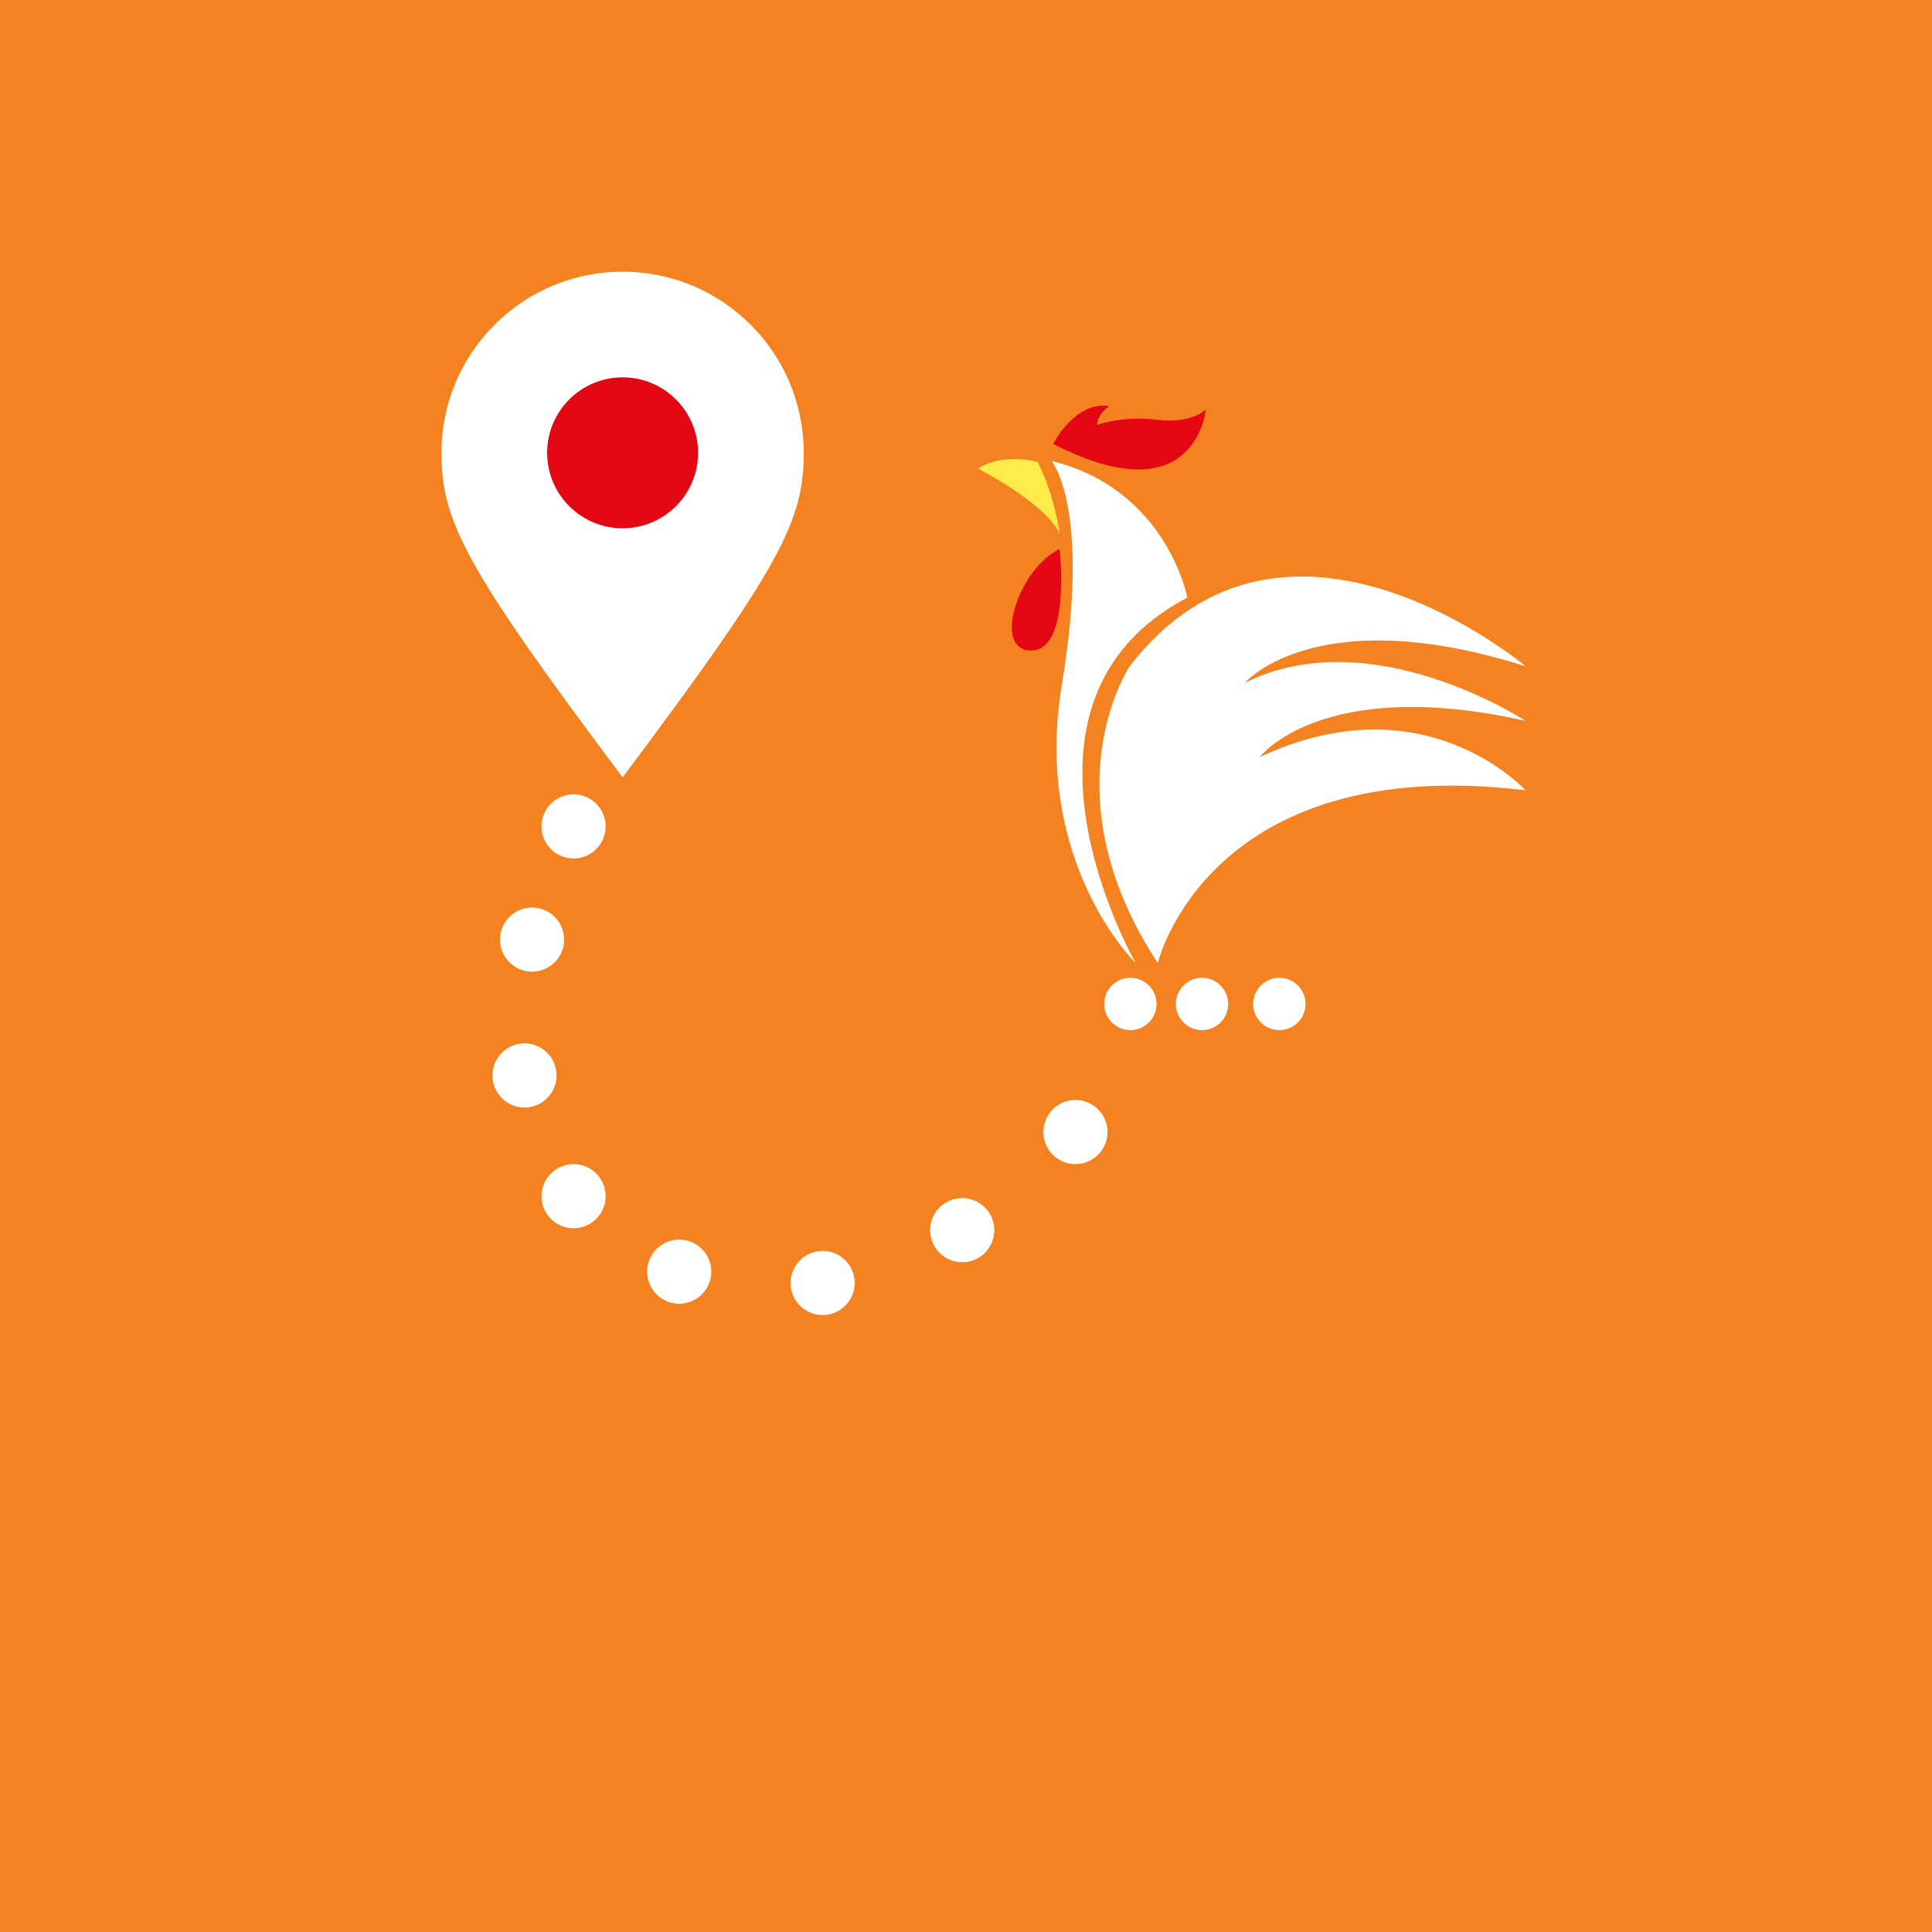
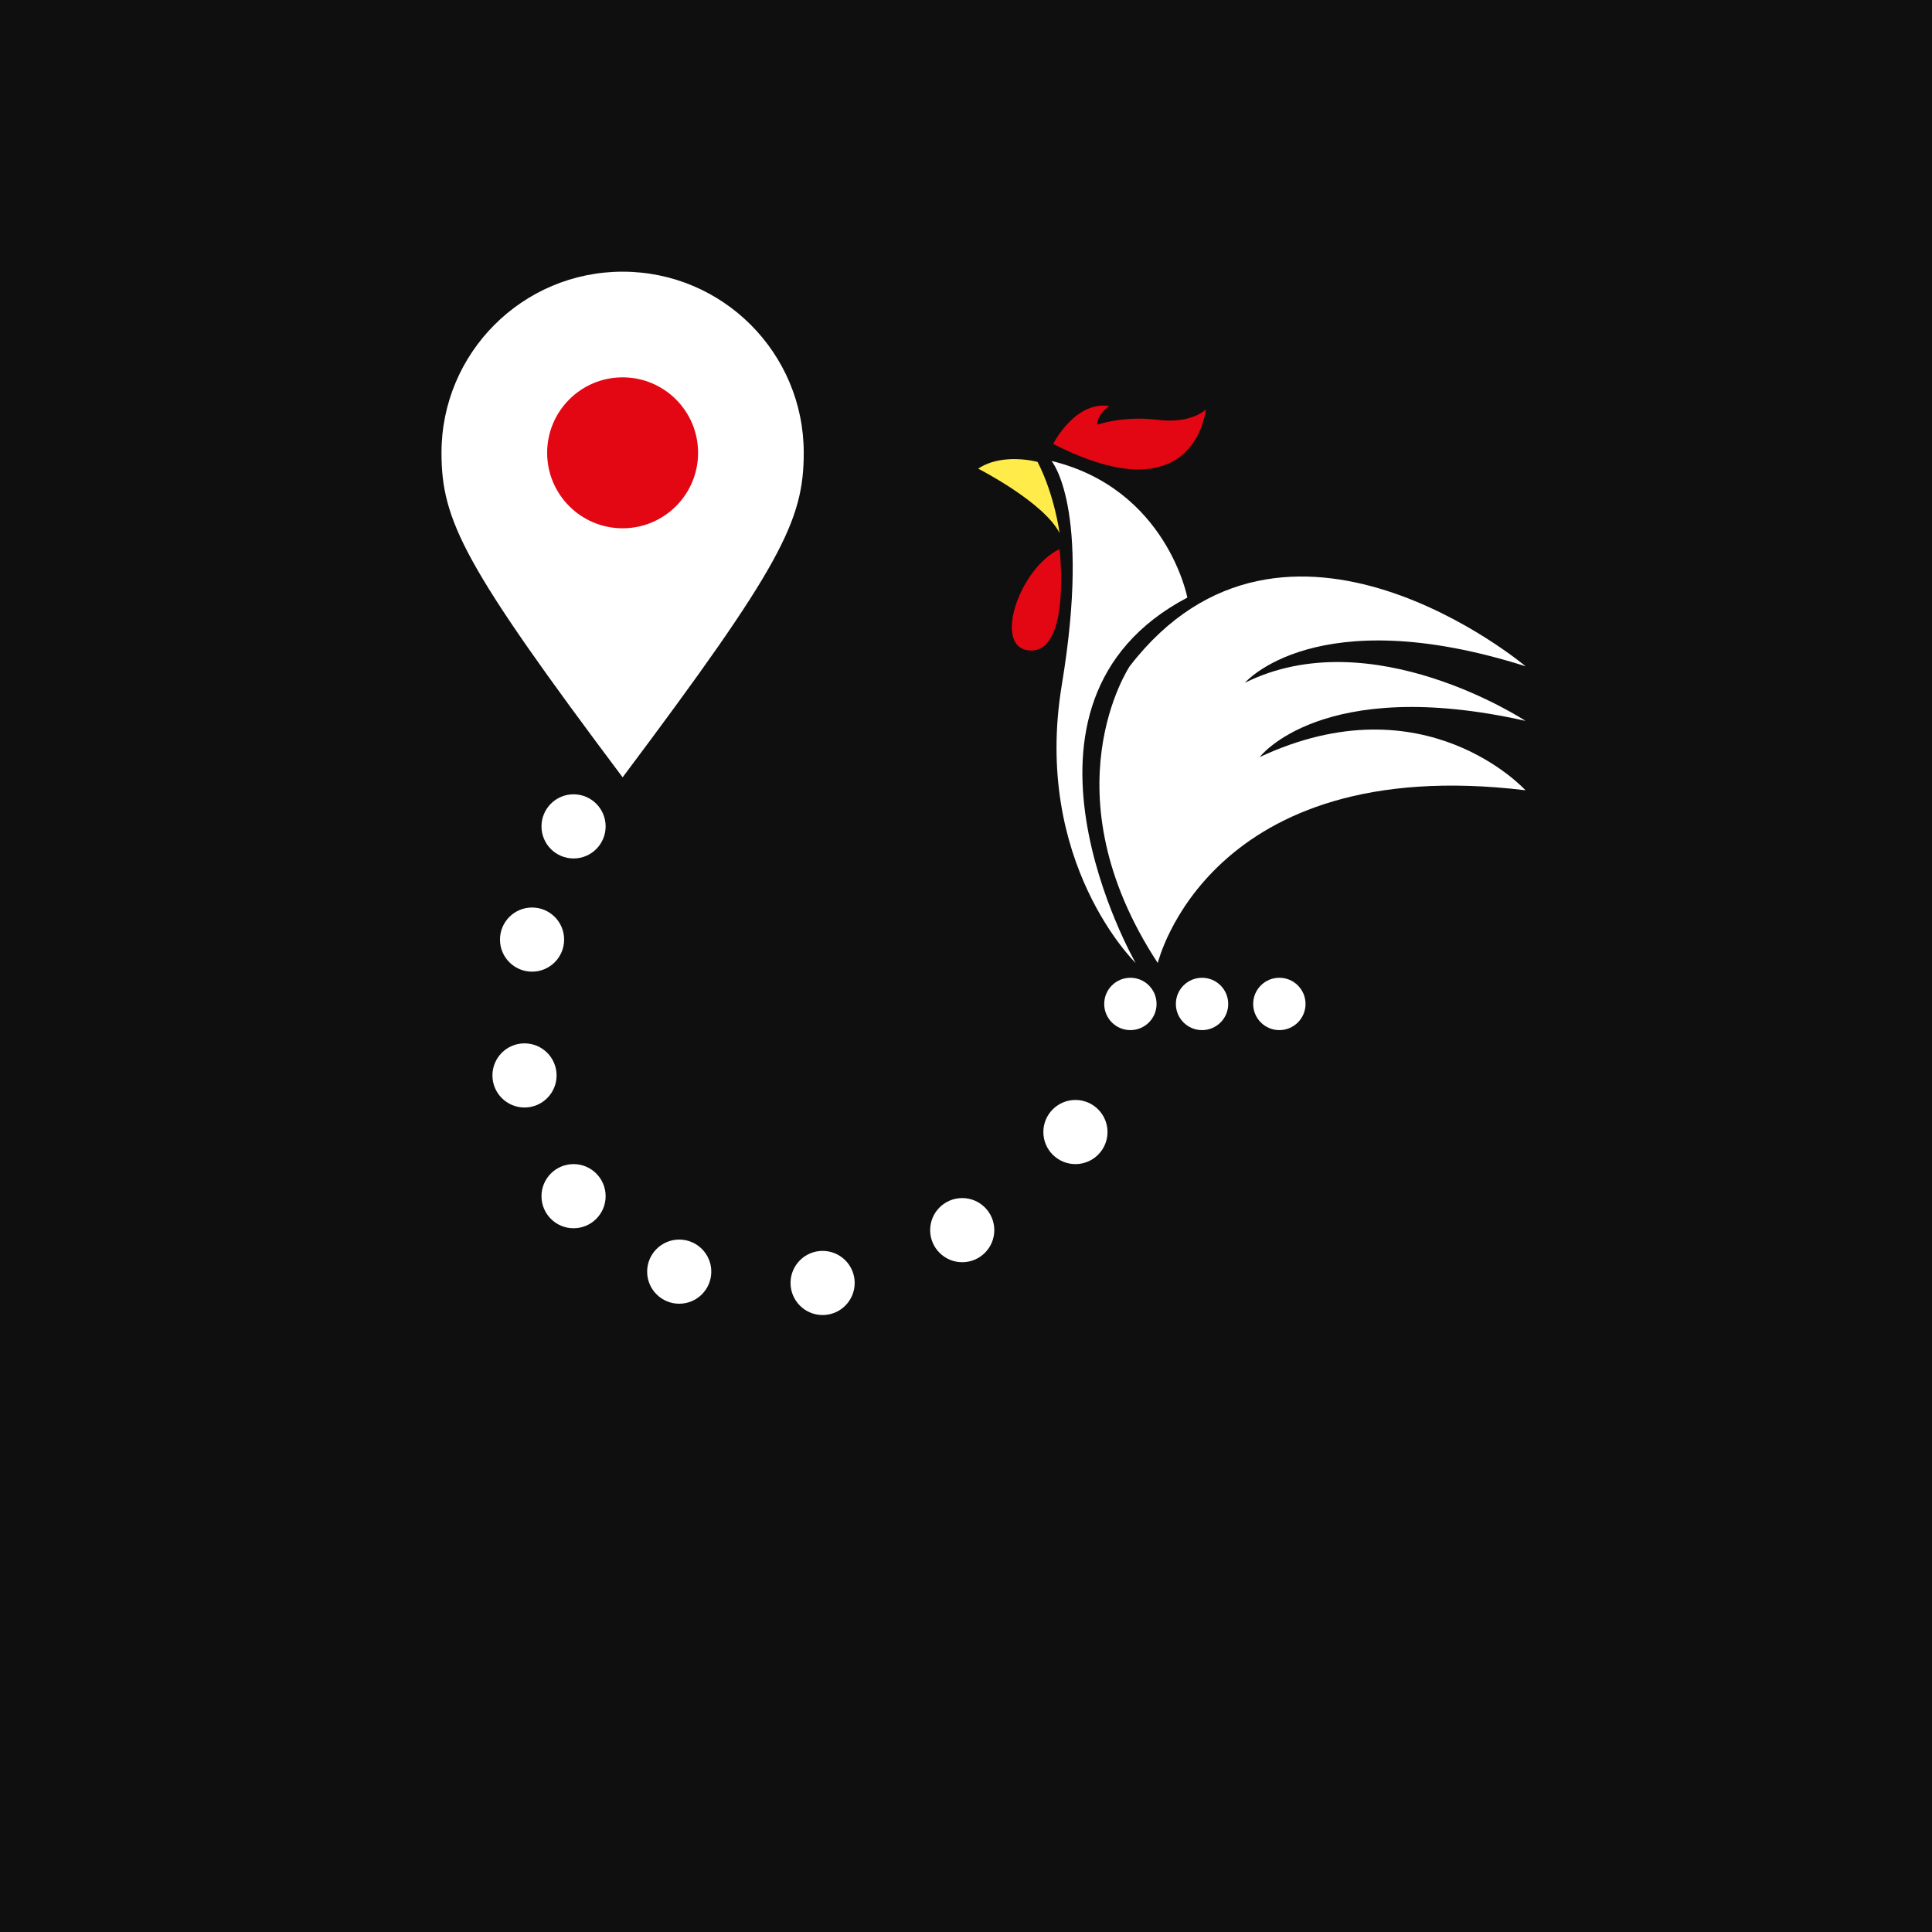
<svg xmlns="http://www.w3.org/2000/svg" viewBox="0 0 512 512" width="512" height="512">
  <style>
    .c0  { fill: #fff;     fill-rule: evenodd; }
    .c1  { fill: #ffec4b;  fill-rule: evenodd; }
    .c3  { fill: #e30613;  fill-rule: evenodd; }
    .dot { fill: #fff; }
  </style>
-   <rect width="512" height="512" fill="#F58220" />
+   <rect width="512" height="512" fill="#0f0f0f" />
  <g class="dot">
    <circle cx="285" cy="300" r="8.5" />
    <circle cx="255" cy="326" r="8.5" />
    <circle cx="218" cy="340" r="8.5" />
    <circle cx="180" cy="337" r="8.5" />
    <circle cx="152" cy="317" r="8.5" />
    <circle cx="139" cy="285" r="8.5" />
    <circle cx="141" cy="249" r="8.5" />
    <circle cx="152" cy="219" r="8.5" />
  </g>
  <path d="M165,206 C 123,150 117,138 117,120 a 48 48 0 1 1 96 0 C 213,138 207,150 165,206 Z" fill="#ffffff" />
  <circle cx="165" cy="120" r="20" fill="#e30613" />
  <g transform="translate(245,95) scale(0.92)">
    <path class="c3" d="M37.08,24.61s6.21-12.41,16.14-10.92c0,0-3.48,2.36-3.48,5.4,0,0,7.45-2.67,17.38-1.43,9.93,1.24,13.91-2.98,13.91-2.98,0,0-2.73,31.04-43.96,9.93" />
    <path class="c0" d="M173.13,88.64s-69.18-58.12-114.01,0c0,0-24.25,36.16,8.08,85.51,0,0,14.46-60.83,105.92-49.77,0,0-28.93-31.88-76.57-9.56,0,0,17.87-23.62,76.57-10.43,0,0-44.24-29.18-80.83-10.97,0,0,20.42-23.91,80.83-4.77" />
    <path class="c0" d="M36.58,29.51s11.49,13.23,2.98,64.47c-8.51,51.24,21.27,80.16,21.27,80.16,0,0-42.97-74.85,14.89-105.27,0,0-5.95-31.28-39.14-39.36" />
    <path class="c1" d="M32.57,29.79s-10.1-2.77-17.1,1.95c0,0,18.89,9.61,23.45,18.56,0,0-1.47-11.07-6.35-20.51" />
    <path class="c3" d="M38.92,54.91s3.3,29.21-8.16,29.21-3.64-23.66,8.16-29.21" />
    <circle class="dot" cx="59.31" cy="185.93" r="7.54" />
    <circle class="dot" cx="79.95" cy="185.93" r="7.54" />
    <circle class="dot" cx="102.22" cy="185.93" r="7.54" />
  </g>
</svg>
